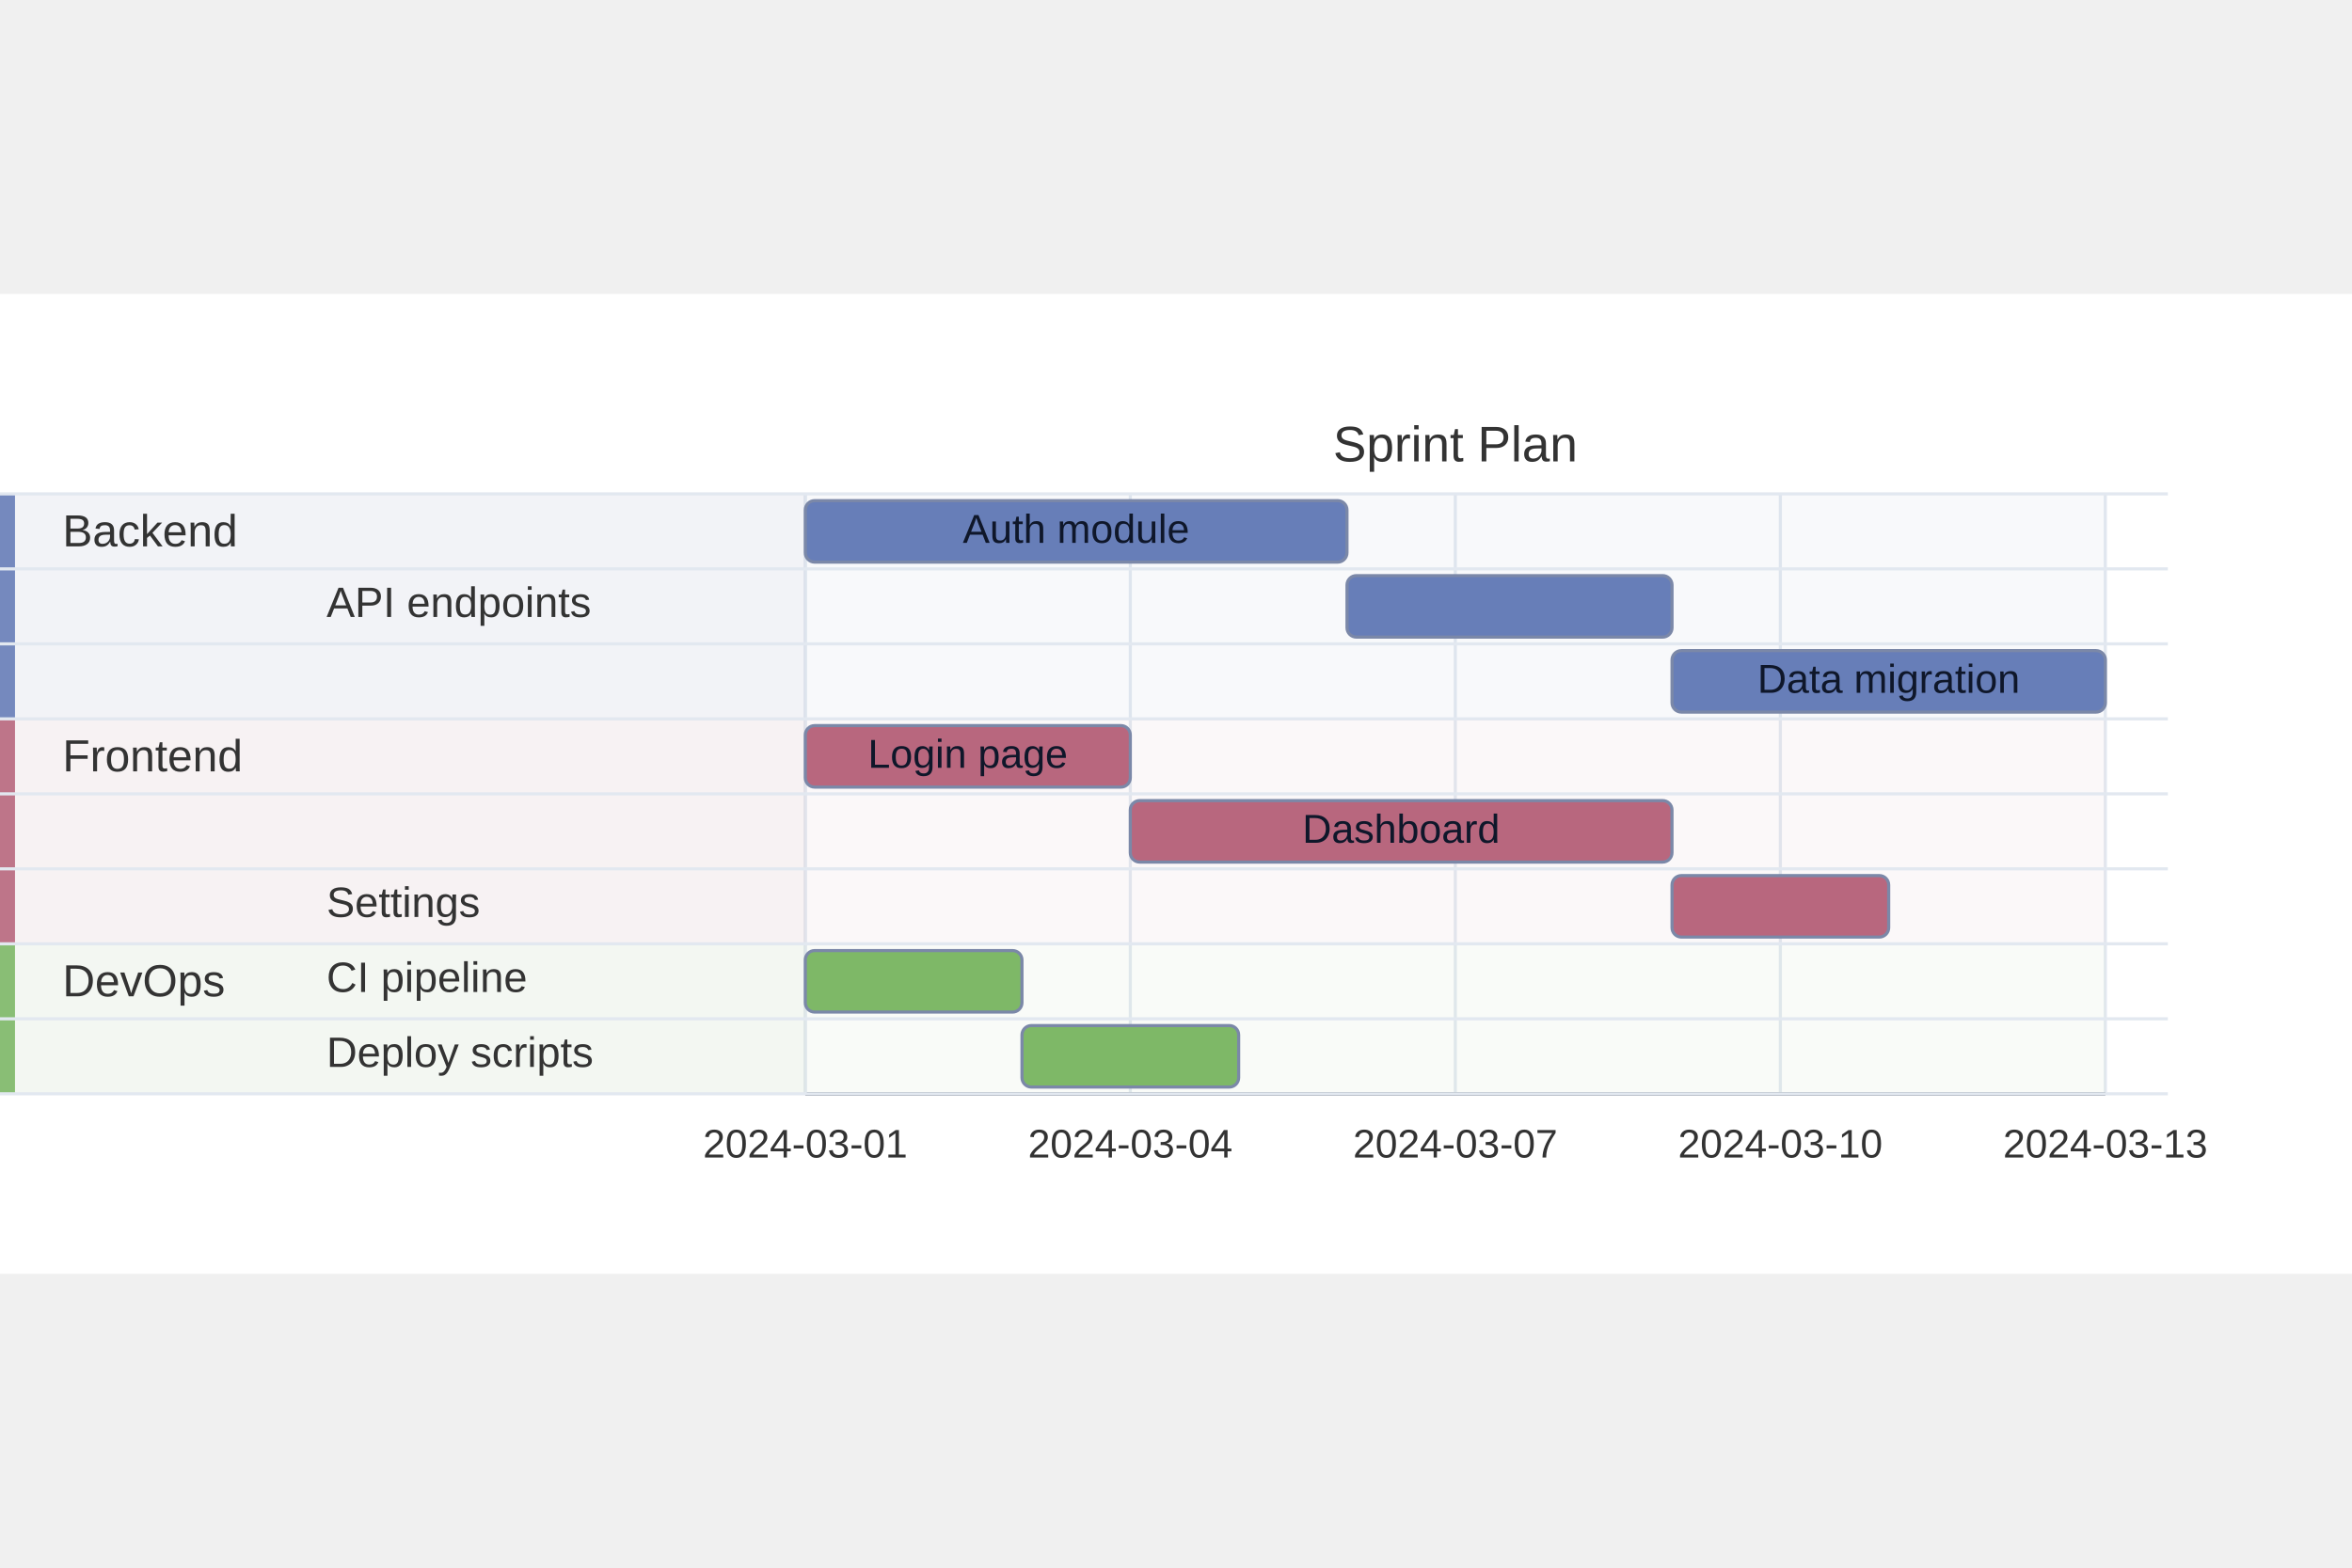
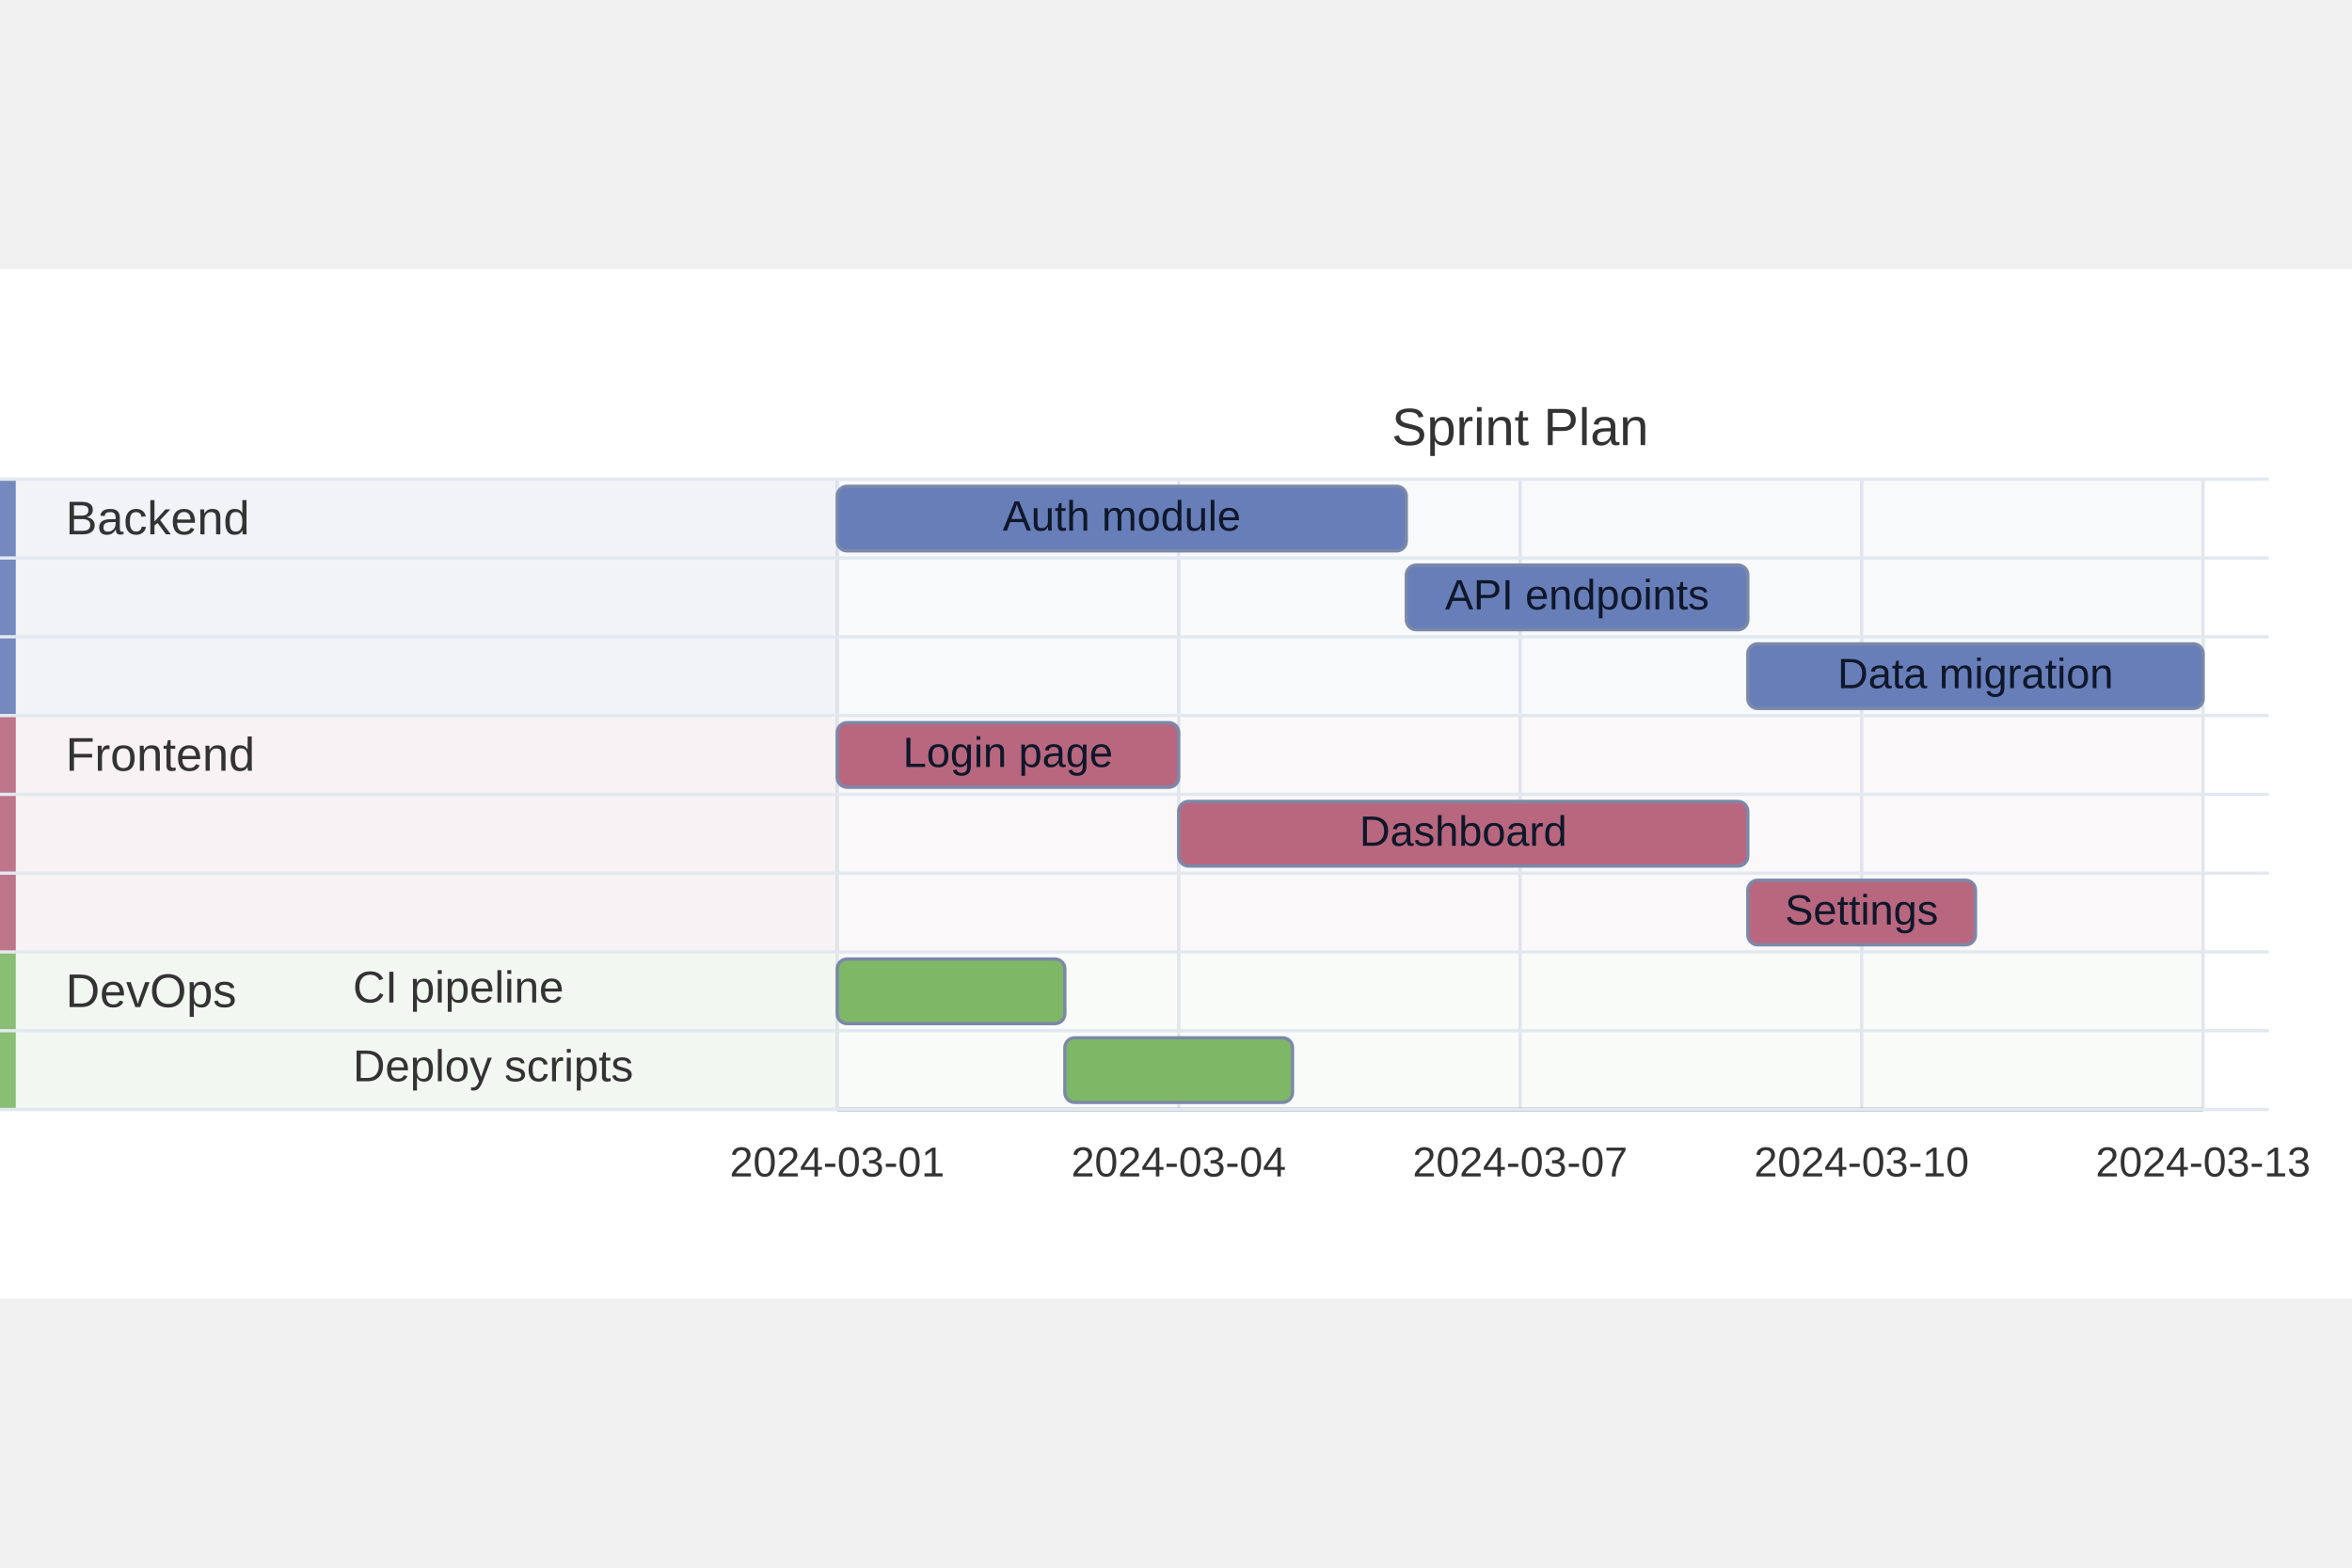
- <svg xmlns="http://www.w3.org/2000/svg" width="1200" height="800" viewBox="0 0 752.6 313.6">
-   <rect x="0" y="0" width="752.6" height="313.6" fill="#FFFFFF" />
+ <svg xmlns="http://www.w3.org/2000/svg" width="1200" height="800" viewBox="0 0 716.327 313.6">
+   <rect x="0" y="0" width="716.327" height="313.6" fill="#FFFFFF" />
  <defs>
    <marker id="arrow-0" viewBox="0 0 10 10" refX="5" refY="5" markerUnits="userSpaceOnUse" markerWidth="8" markerHeight="8" orient="auto">
      <path d="M 0 0 L 10 5 L 0 10 z" fill="#2F3B4D" stroke="#2F3B4D" stroke-width="1" stroke-dasharray="1,0" />
    </marker>
    <marker id="arrow-start-0" viewBox="0 0 10 10" refX="4.5" refY="5" markerUnits="userSpaceOnUse" markerWidth="8" markerHeight="8" orient="auto">
      <path d="M 0 5 L 10 10 L 10 0 z" fill="#2F3B4D" stroke="#2F3B4D" stroke-width="1" stroke-dasharray="1,0" />
    </marker>
  </defs>
-   <text x="465.68" y="53.60" text-anchor="middle" font-family="trebuchet ms,verdana,arial,Noto Color Emoji,Apple Color Emoji,Segoe UI Emoji,sans-serif" font-size="16" fill="#333333">
-     <tspan x="465.68" dy="0.00">Sprint Plan</tspan>
+   <text x="462.98" y="53.60" text-anchor="middle" font-family="trebuchet ms,verdana,arial,DejaVu Sans,Liberation Sans,sans-serif,Noto Color Emoji,Apple Color Emoji,Segoe UI Emoji" font-size="16" fill="#333333">
+     <tspan x="462.98" dy="0.00">Sprint Plan</tspan>
  </text>
-   <line x1="257.68" y1="64.00" x2="257.68" y2="256.00" stroke="#E2E8F0" stroke-width="1" />
-   <text x="257.68" y="276.40" text-anchor="middle" font-family="trebuchet ms,verdana,arial,Noto Color Emoji,Apple Color Emoji,Segoe UI Emoji,sans-serif" font-size="12.8" fill="#333">2024-03-01</text>
-   <line x1="361.68" y1="64.00" x2="361.68" y2="256.00" stroke="#E2E8F0" stroke-width="1" />
-   <text x="361.68" y="276.40" text-anchor="middle" font-family="trebuchet ms,verdana,arial,Noto Color Emoji,Apple Color Emoji,Segoe UI Emoji,sans-serif" font-size="12.8" fill="#333">2024-03-04</text>
-   <line x1="465.68" y1="64.00" x2="465.68" y2="256.00" stroke="#E2E8F0" stroke-width="1" />
-   <text x="465.68" y="276.40" text-anchor="middle" font-family="trebuchet ms,verdana,arial,Noto Color Emoji,Apple Color Emoji,Segoe UI Emoji,sans-serif" font-size="12.8" fill="#333">2024-03-07</text>
-   <line x1="569.68" y1="64.00" x2="569.68" y2="256.00" stroke="#E2E8F0" stroke-width="1" />
-   <text x="569.68" y="276.40" text-anchor="middle" font-family="trebuchet ms,verdana,arial,Noto Color Emoji,Apple Color Emoji,Segoe UI Emoji,sans-serif" font-size="12.8" fill="#333">2024-03-10</text>
-   <line x1="673.68" y1="64.00" x2="673.68" y2="256.00" stroke="#E2E8F0" stroke-width="1" />
-   <text x="673.68" y="276.40" text-anchor="middle" font-family="trebuchet ms,verdana,arial,Noto Color Emoji,Apple Color Emoji,Segoe UI Emoji,sans-serif" font-size="12.8" fill="#333">2024-03-13</text>
-   <line x1="257.68" y1="256.00" x2="673.68" y2="256.00" stroke="#2F3B4D" stroke-width="1" />
-   <line x1="257.68" y1="64.00" x2="257.68" y2="256.00" stroke="#E2E8F0" stroke-width="1" />
-   <rect x="0.00" y="64.00" width="257.68" height="72.00" fill="hsl(222.667, 24.899%, 81.271%)" fill-opacity="0.22" stroke="none" />
-   <rect x="257.68" y="64.00" width="416.00" height="72.00" fill="hsl(222.667, 24.899%, 81.271%)" fill-opacity="0.12" stroke="none" />
+   <line x1="254.98" y1="64.00" x2="254.98" y2="256.00" stroke="#E2E8F0" stroke-width="1" />
+   <text x="254.98" y="276.40" text-anchor="middle" font-family="trebuchet ms,verdana,arial,DejaVu Sans,Liberation Sans,sans-serif,Noto Color Emoji,Apple Color Emoji,Segoe UI Emoji" font-size="12.8" fill="#333">2024-03-01</text>
+   <line x1="358.98" y1="64.00" x2="358.98" y2="256.00" stroke="#E2E8F0" stroke-width="1" />
+   <text x="358.98" y="276.40" text-anchor="middle" font-family="trebuchet ms,verdana,arial,DejaVu Sans,Liberation Sans,sans-serif,Noto Color Emoji,Apple Color Emoji,Segoe UI Emoji" font-size="12.8" fill="#333">2024-03-04</text>
+   <line x1="462.98" y1="64.00" x2="462.98" y2="256.00" stroke="#E2E8F0" stroke-width="1" />
+   <text x="462.98" y="276.40" text-anchor="middle" font-family="trebuchet ms,verdana,arial,DejaVu Sans,Liberation Sans,sans-serif,Noto Color Emoji,Apple Color Emoji,Segoe UI Emoji" font-size="12.8" fill="#333">2024-03-07</text>
+   <line x1="566.98" y1="64.00" x2="566.98" y2="256.00" stroke="#E2E8F0" stroke-width="1" />
+   <text x="566.98" y="276.40" text-anchor="middle" font-family="trebuchet ms,verdana,arial,DejaVu Sans,Liberation Sans,sans-serif,Noto Color Emoji,Apple Color Emoji,Segoe UI Emoji" font-size="12.8" fill="#333">2024-03-10</text>
+   <line x1="670.98" y1="64.00" x2="670.98" y2="256.00" stroke="#E2E8F0" stroke-width="1" />
+   <text x="670.98" y="276.40" text-anchor="middle" font-family="trebuchet ms,verdana,arial,DejaVu Sans,Liberation Sans,sans-serif,Noto Color Emoji,Apple Color Emoji,Segoe UI Emoji" font-size="12.8" fill="#333">2024-03-13</text>
+   <line x1="254.98" y1="256.00" x2="670.98" y2="256.00" stroke="#2F3B4D" stroke-width="1" />
+   <line x1="254.98" y1="64.00" x2="254.98" y2="256.00" stroke="#E2E8F0" stroke-width="1" />
+   <rect x="0.00" y="64.00" width="254.98" height="72.00" fill="hsl(222.667, 24.899%, 81.271%)" fill-opacity="0.22" stroke="none" />
+   <rect x="254.98" y="64.00" width="416.00" height="72.00" fill="hsl(222.667, 24.899%, 81.271%)" fill-opacity="0.12" stroke="none" />
  <rect x="0.00" y="64.00" width="4.80" height="72.00" fill="hsl(222.667, 36.329%, 56.235%)" fill-opacity="0.9" stroke="none" />
-   <text x="20.00" y="80.80" text-anchor="start" font-family="trebuchet ms,verdana,arial,Noto Color Emoji,Apple Color Emoji,Segoe UI Emoji,sans-serif" font-size="14.4" fill="#333333">
+   <text x="20.00" y="80.80" text-anchor="start" font-family="trebuchet ms,verdana,arial,DejaVu Sans,Liberation Sans,sans-serif,Noto Color Emoji,Apple Color Emoji,Segoe UI Emoji" font-size="14.4" fill="#333333">
    <tspan x="20.00" dy="0.00">Backend</tspan>
  </text>
-   <rect x="0.00" y="136.00" width="257.68" height="72.00" fill="hsl(342.667, 24.899%, 81.271%)" fill-opacity="0.22" stroke="none" />
-   <rect x="257.68" y="136.00" width="416.00" height="72.00" fill="hsl(342.667, 24.899%, 81.271%)" fill-opacity="0.12" stroke="none" />
+   <rect x="0.00" y="136.00" width="254.98" height="72.00" fill="hsl(342.667, 24.899%, 81.271%)" fill-opacity="0.22" stroke="none" />
+   <rect x="254.98" y="136.00" width="416.00" height="72.00" fill="hsl(342.667, 24.899%, 81.271%)" fill-opacity="0.12" stroke="none" />
  <rect x="0.00" y="136.00" width="4.80" height="72.00" fill="hsl(342.667, 36.329%, 56.235%)" fill-opacity="0.9" stroke="none" />
-   <text x="20.00" y="152.80" text-anchor="start" font-family="trebuchet ms,verdana,arial,Noto Color Emoji,Apple Color Emoji,Segoe UI Emoji,sans-serif" font-size="14.4" fill="#333333">
+   <text x="20.00" y="152.80" text-anchor="start" font-family="trebuchet ms,verdana,arial,DejaVu Sans,Liberation Sans,sans-serif,Noto Color Emoji,Apple Color Emoji,Segoe UI Emoji" font-size="14.4" fill="#333333">
    <tspan x="20.00" dy="0.00">Frontend</tspan>
  </text>
-   <rect x="0.00" y="208.00" width="257.68" height="48.00" fill="hsl(102.667, 24.899%, 81.271%)" fill-opacity="0.22" stroke="none" />
-   <rect x="257.68" y="208.00" width="416.00" height="48.00" fill="hsl(102.667, 24.899%, 81.271%)" fill-opacity="0.12" stroke="none" />
+   <rect x="0.00" y="208.00" width="254.98" height="48.00" fill="hsl(102.667, 24.899%, 81.271%)" fill-opacity="0.22" stroke="none" />
+   <rect x="254.98" y="208.00" width="416.00" height="48.00" fill="hsl(102.667, 24.899%, 81.271%)" fill-opacity="0.12" stroke="none" />
  <rect x="0.00" y="208.00" width="4.80" height="48.00" fill="hsl(102.667, 36.329%, 56.235%)" fill-opacity="0.9" stroke="none" />
-   <text x="20.00" y="224.80" text-anchor="start" font-family="trebuchet ms,verdana,arial,Noto Color Emoji,Apple Color Emoji,Segoe UI Emoji,sans-serif" font-size="14.4" fill="#333333">
+   <text x="20.00" y="224.80" text-anchor="start" font-family="trebuchet ms,verdana,arial,DejaVu Sans,Liberation Sans,sans-serif,Noto Color Emoji,Apple Color Emoji,Segoe UI Emoji" font-size="14.4" fill="#333333">
    <tspan x="20.00" dy="0.00">DevOps</tspan>
  </text>
-   <line x1="0.00" y1="64.00" x2="693.68" y2="64.00" stroke="#E2E8F0" stroke-width="1" />
-   <line x1="0.00" y1="88.00" x2="693.68" y2="88.00" stroke="#E2E8F0" stroke-width="1" />
-   <line x1="0.00" y1="112.00" x2="693.68" y2="112.00" stroke="#E2E8F0" stroke-width="1" />
-   <line x1="0.00" y1="136.00" x2="693.68" y2="136.00" stroke="#E2E8F0" stroke-width="1" />
-   <line x1="0.00" y1="160.00" x2="693.68" y2="160.00" stroke="#E2E8F0" stroke-width="1" />
-   <line x1="0.00" y1="184.00" x2="693.68" y2="184.00" stroke="#E2E8F0" stroke-width="1" />
-   <line x1="0.00" y1="208.00" x2="693.68" y2="208.00" stroke="#E2E8F0" stroke-width="1" />
-   <line x1="0.00" y1="232.00" x2="693.68" y2="232.00" stroke="#E2E8F0" stroke-width="1" />
-   <line x1="0.00" y1="256.00" x2="693.68" y2="256.00" stroke="#E2E8F0" stroke-width="1" />
-   <rect x="257.68" y="66.16" width="173.33" height="19.68" rx="3" fill="hsl(222.667, 36.329%, 56.235%)" stroke="#7B88A8" stroke-width="1" />
-   <text x="344.35" y="76.00" text-anchor="middle" dominant-baseline="middle" font-family="trebuchet ms,verdana,arial,Noto Color Emoji,Apple Color Emoji,Segoe UI Emoji,sans-serif" font-size="12.92" fill="#0F172A">Auth module</text>
-   <rect x="431.02" y="90.16" width="104.00" height="19.68" rx="3" fill="hsl(222.667, 36.329%, 56.235%)" stroke="#7B88A8" stroke-width="1" />
-   <text x="104.48" y="103.40" text-anchor="start" font-family="trebuchet ms,verdana,arial,Noto Color Emoji,Apple Color Emoji,Segoe UI Emoji,sans-serif" font-size="13.6" fill="#333333">
-     <tspan x="104.48" dy="0.00">API endpoints</tspan>
+   <line x1="0.00" y1="64.00" x2="690.98" y2="64.00" stroke="#E2E8F0" stroke-width="1" />
+   <line x1="0.00" y1="88.00" x2="690.98" y2="88.00" stroke="#E2E8F0" stroke-width="1" />
+   <line x1="0.00" y1="112.00" x2="690.98" y2="112.00" stroke="#E2E8F0" stroke-width="1" />
+   <line x1="0.00" y1="136.00" x2="690.98" y2="136.00" stroke="#E2E8F0" stroke-width="1" />
+   <line x1="0.00" y1="160.00" x2="690.98" y2="160.00" stroke="#E2E8F0" stroke-width="1" />
+   <line x1="0.00" y1="184.00" x2="690.98" y2="184.00" stroke="#E2E8F0" stroke-width="1" />
+   <line x1="0.00" y1="208.00" x2="690.98" y2="208.00" stroke="#E2E8F0" stroke-width="1" />
+   <line x1="0.00" y1="232.00" x2="690.98" y2="232.00" stroke="#E2E8F0" stroke-width="1" />
+   <line x1="0.00" y1="256.00" x2="690.98" y2="256.00" stroke="#E2E8F0" stroke-width="1" />
+   <rect x="254.98" y="66.16" width="173.33" height="19.68" rx="3" fill="hsl(222.667, 36.329%, 56.235%)" stroke="#7B88A8" stroke-width="1" />
+   <text x="341.65" y="76.00" text-anchor="middle" dominant-baseline="middle" font-family="trebuchet ms,verdana,arial,DejaVu Sans,Liberation Sans,sans-serif,Noto Color Emoji,Apple Color Emoji,Segoe UI Emoji" font-size="12.92" fill="#0F172A">Auth module</text>
+   <rect x="428.32" y="90.16" width="104.00" height="19.68" rx="3" fill="hsl(222.667, 36.329%, 56.235%)" stroke="#7B88A8" stroke-width="1" />
+   <text x="480.32" y="100.00" text-anchor="middle" dominant-baseline="middle" font-family="trebuchet ms,verdana,arial,DejaVu Sans,Liberation Sans,sans-serif,Noto Color Emoji,Apple Color Emoji,Segoe UI Emoji" font-size="12.92" fill="#0F172A">API endpoints</text>
+   <rect x="532.32" y="114.16" width="138.67" height="19.68" rx="3" fill="hsl(222.667, 36.329%, 56.235%)" stroke="#7B88A8" stroke-width="1" />
+   <text x="601.65" y="124.00" text-anchor="middle" dominant-baseline="middle" font-family="trebuchet ms,verdana,arial,DejaVu Sans,Liberation Sans,sans-serif,Noto Color Emoji,Apple Color Emoji,Segoe UI Emoji" font-size="12.92" fill="#0F172A">Data migration</text>
+   <rect x="254.98" y="138.16" width="104.00" height="19.68" rx="3" fill="hsl(342.667, 36.329%, 56.235%)" stroke="#7B88A8" stroke-width="1" />
+   <text x="306.98" y="148.00" text-anchor="middle" dominant-baseline="middle" font-family="trebuchet ms,verdana,arial,DejaVu Sans,Liberation Sans,sans-serif,Noto Color Emoji,Apple Color Emoji,Segoe UI Emoji" font-size="12.92" fill="#0F172A">Login page</text>
+   <rect x="358.98" y="162.16" width="173.33" height="19.68" rx="3" fill="hsl(342.667, 36.329%, 56.235%)" stroke="#7B88A8" stroke-width="1" />
+   <text x="445.65" y="172.00" text-anchor="middle" dominant-baseline="middle" font-family="trebuchet ms,verdana,arial,DejaVu Sans,Liberation Sans,sans-serif,Noto Color Emoji,Apple Color Emoji,Segoe UI Emoji" font-size="12.92" fill="#0F172A">Dashboard</text>
+   <rect x="532.32" y="186.16" width="69.33" height="19.68" rx="3" fill="hsl(342.667, 36.329%, 56.235%)" stroke="#7B88A8" stroke-width="1" />
+   <text x="566.98" y="196.00" text-anchor="middle" dominant-baseline="middle" font-family="trebuchet ms,verdana,arial,DejaVu Sans,Liberation Sans,sans-serif,Noto Color Emoji,Apple Color Emoji,Segoe UI Emoji" font-size="12.92" fill="#0F172A">Settings</text>
+   <rect x="254.98" y="210.16" width="69.33" height="19.68" rx="3" fill="hsl(102.667, 36.329%, 56.235%)" stroke="#7B88A8" stroke-width="1" />
+   <text x="107.49" y="223.40" text-anchor="start" font-family="trebuchet ms,verdana,arial,DejaVu Sans,Liberation Sans,sans-serif,Noto Color Emoji,Apple Color Emoji,Segoe UI Emoji" font-size="13.6" fill="#333333">
+     <tspan x="107.49" dy="0.00">CI pipeline</tspan>
  </text>
-   <rect x="535.02" y="114.16" width="138.67" height="19.68" rx="3" fill="hsl(222.667, 36.329%, 56.235%)" stroke="#7B88A8" stroke-width="1" />
-   <text x="604.35" y="124.00" text-anchor="middle" dominant-baseline="middle" font-family="trebuchet ms,verdana,arial,Noto Color Emoji,Apple Color Emoji,Segoe UI Emoji,sans-serif" font-size="12.92" fill="#0F172A">Data migration</text>
-   <rect x="257.68" y="138.16" width="104.00" height="19.68" rx="3" fill="hsl(342.667, 36.329%, 56.235%)" stroke="#7B88A8" stroke-width="1" />
-   <text x="309.68" y="148.00" text-anchor="middle" dominant-baseline="middle" font-family="trebuchet ms,verdana,arial,Noto Color Emoji,Apple Color Emoji,Segoe UI Emoji,sans-serif" font-size="12.92" fill="#0F172A">Login page</text>
-   <rect x="361.68" y="162.16" width="173.33" height="19.68" rx="3" fill="hsl(342.667, 36.329%, 56.235%)" stroke="#7B88A8" stroke-width="1" />
-   <text x="448.35" y="172.00" text-anchor="middle" dominant-baseline="middle" font-family="trebuchet ms,verdana,arial,Noto Color Emoji,Apple Color Emoji,Segoe UI Emoji,sans-serif" font-size="12.92" fill="#0F172A">Dashboard</text>
-   <rect x="535.02" y="186.16" width="69.33" height="19.68" rx="3" fill="hsl(342.667, 36.329%, 56.235%)" stroke="#7B88A8" stroke-width="1" />
-   <text x="104.48" y="199.40" text-anchor="start" font-family="trebuchet ms,verdana,arial,Noto Color Emoji,Apple Color Emoji,Segoe UI Emoji,sans-serif" font-size="13.6" fill="#333333">
-     <tspan x="104.48" dy="0.00">Settings</tspan>
-   </text>
-   <rect x="257.68" y="210.16" width="69.33" height="19.68" rx="3" fill="hsl(102.667, 36.329%, 56.235%)" stroke="#7B88A8" stroke-width="1" />
-   <text x="104.48" y="223.40" text-anchor="start" font-family="trebuchet ms,verdana,arial,Noto Color Emoji,Apple Color Emoji,Segoe UI Emoji,sans-serif" font-size="13.6" fill="#333333">
-     <tspan x="104.48" dy="0.00">CI pipeline</tspan>
-   </text>
-   <rect x="327.02" y="234.16" width="69.33" height="19.68" rx="3" fill="hsl(102.667, 36.329%, 56.235%)" stroke="#7B88A8" stroke-width="1" />
-   <text x="104.48" y="247.40" text-anchor="start" font-family="trebuchet ms,verdana,arial,Noto Color Emoji,Apple Color Emoji,Segoe UI Emoji,sans-serif" font-size="13.6" fill="#333333">
-     <tspan x="104.48" dy="0.00">Deploy scripts</tspan>
+   <rect x="324.32" y="234.16" width="69.33" height="19.68" rx="3" fill="hsl(102.667, 36.329%, 56.235%)" stroke="#7B88A8" stroke-width="1" />
+   <text x="107.49" y="247.40" text-anchor="start" font-family="trebuchet ms,verdana,arial,DejaVu Sans,Liberation Sans,sans-serif,Noto Color Emoji,Apple Color Emoji,Segoe UI Emoji" font-size="13.6" fill="#333333">
+     <tspan x="107.49" dy="0.00">Deploy scripts</tspan>
  </text>
</svg>
